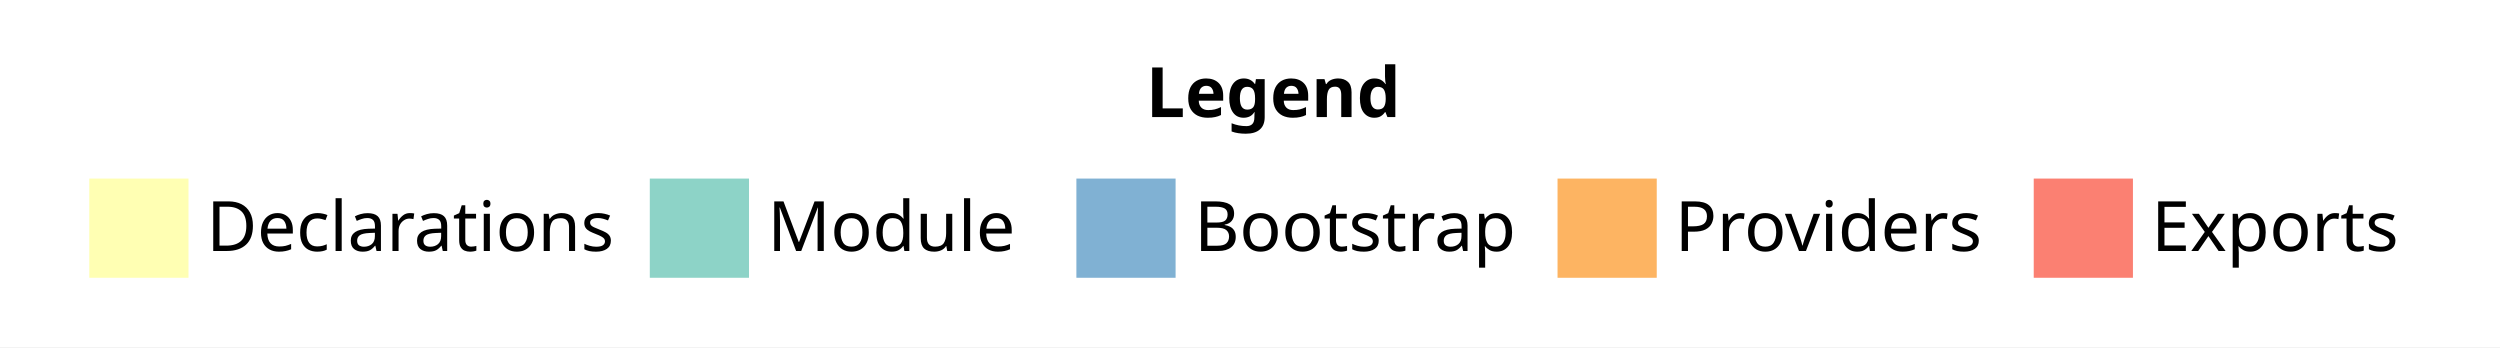
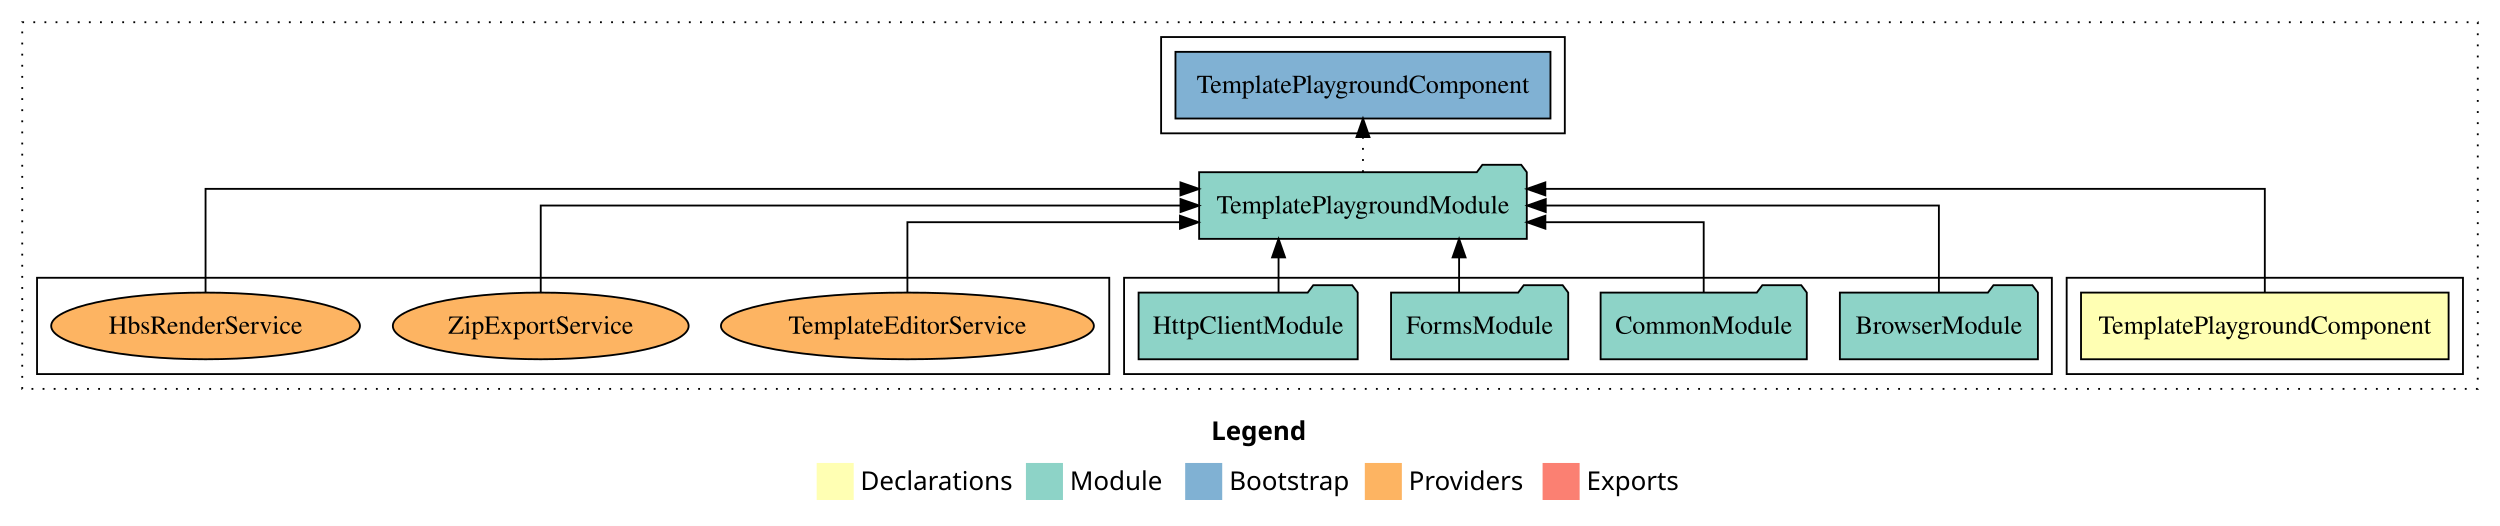
- <svg xmlns="http://www.w3.org/2000/svg" width="504pt" height="70pt" viewBox="0.00 0.00 504.00 70.00">
-   <g id="graph0" class="graph" transform="scale(1 1) rotate(0) translate(4 66)">
-     <polygon fill="white" stroke="transparent" points="-4,4 -4,-66 500,-66 500,4 -4,4" />
-     <text text-anchor="start" x="227.01" y="-42.4" font-family="Times-12" font-weight="bold" font-size="14.00">Legend</text>
-     <polygon fill="#ffffb3" stroke="transparent" points="14,-10 14,-30 34,-30 34,-10 14,-10" />
-     <text text-anchor="start" x="37.63" y="-15.4" font-family="Times-12" font-size="14.00">  Declarations</text>
-     <polygon fill="#8dd3c7" stroke="transparent" points="127,-10 127,-30 147,-30 147,-10 127,-10" />
-     <text text-anchor="start" x="150.73" y="-15.4" font-family="Times-12" font-size="14.00">  Module</text>
-     <polygon fill="#80b1d3" stroke="transparent" points="213,-10 213,-30 233,-30 233,-10 213,-10" />
-     <text text-anchor="start" x="236.78" y="-15.4" font-family="Times-12" font-size="14.00">  Bootstrap</text>
-     <polygon fill="#fdb462" stroke="transparent" points="310,-10 310,-30 330,-30 330,-10 310,-10" />
-     <text text-anchor="start" x="333.67" y="-15.4" font-family="Times-12" font-size="14.00">  Providers</text>
-     <polygon fill="#fb8072" stroke="transparent" points="406,-10 406,-30 426,-30 426,-10 406,-10" />
-     <text text-anchor="start" x="429.73" y="-15.4" font-family="Times-12" font-size="14.00">  Exports</text>
+ <svg xmlns="http://www.w3.org/2000/svg" width="1350pt" height="284pt" viewBox="0.00 0.00 1350.00 284.00">
+   <g id="graph0" class="graph" transform="scale(1 1) rotate(0) translate(4 280)">
+     <polygon fill="white" stroke="transparent" points="-4,4 -4,-280 1346,-280 1346,4 -4,4" />
+     <text text-anchor="start" x="650.01" y="-42.4" font-family="Times-12" font-weight="bold" font-size="14.00">Legend</text>
+     <polygon fill="#ffffb3" stroke="transparent" points="437,-10 437,-30 457,-30 457,-10 437,-10" />
+     <text text-anchor="start" x="460.63" y="-15.4" font-family="Times-12" font-size="14.00">  Declarations</text>
+     <polygon fill="#8dd3c7" stroke="transparent" points="550,-10 550,-30 570,-30 570,-10 550,-10" />
+     <text text-anchor="start" x="573.73" y="-15.4" font-family="Times-12" font-size="14.00">  Module</text>
+     <polygon fill="#80b1d3" stroke="transparent" points="636,-10 636,-30 656,-30 656,-10 636,-10" />
+     <text text-anchor="start" x="659.78" y="-15.4" font-family="Times-12" font-size="14.00">  Bootstrap</text>
+     <polygon fill="#fdb462" stroke="transparent" points="733,-10 733,-30 753,-30 753,-10 733,-10" />
+     <text text-anchor="start" x="756.67" y="-15.4" font-family="Times-12" font-size="14.00">  Providers</text>
+     <polygon fill="#fb8072" stroke="transparent" points="829,-10 829,-30 849,-30 849,-10 829,-10" />
+     <text text-anchor="start" x="852.73" y="-15.4" font-family="Times-12" font-size="14.00">  Exports</text>
+     <g id="clust1" class="cluster">
+       <polygon fill="none" stroke="black" stroke-dasharray="1,5" points="8,-70 8,-268 1334,-268 1334,-70 8,-70" />
+     </g>
+     <g id="clust2" class="cluster">
+       <polygon fill="none" stroke="black" points="1112,-78 1112,-130 1326,-130 1326,-78 1112,-78" />
+     </g>
+     <g id="clust4" class="cluster">
+       <polygon fill="none" stroke="black" points="603,-78 603,-130 1104,-130 1104,-78 603,-78" />
+     </g>
+     <g id="clust6" class="cluster">
+       <polygon fill="none" stroke="black" points="623,-208 623,-260 841,-260 841,-208 623,-208" />
+     </g>
+     <g id="clust7" class="cluster">
+       <polygon fill="none" stroke="black" points="16,-78 16,-130 595,-130 595,-78 16,-78" />
+     </g>
+     <g id="node1" class="node">
+       <polygon fill="#ffffb3" stroke="black" points="1318.25,-122 1119.75,-122 1119.75,-86 1318.25,-86 1318.25,-122" />
+       <text text-anchor="middle" x="1219" y="-99.8" font-family="Times,serif" font-size="14.00">TemplatePlaygroundComponent</text>
+     </g>
+     <g id="node2" class="node">
+       <polygon fill="#8dd3c7" stroke="black" points="820.47,-187 817.47,-191 796.47,-191 793.47,-187 643.53,-187 643.53,-151 820.47,-151 820.47,-187" />
+       <text text-anchor="middle" x="732" y="-164.8" font-family="Times,serif" font-size="14.00">TemplatePlaygroundModule</text>
+     </g>
+     <g id="edge1" class="edge">
+       <path fill="none" stroke="black" d="M1219,-122.29C1219,-144.21 1219,-178 1219,-178 1219,-178 830.47,-178 830.47,-178" />
+       <polygon fill="black" stroke="black" points="830.47,-174.5 820.47,-178 830.47,-181.5 830.47,-174.5" />
+     </g>
+     <g id="node7" class="node">
+       <polygon fill="#80b1d3" stroke="black" points="833.25,-252 630.75,-252 630.75,-216 833.25,-216 833.25,-252" />
+       <text text-anchor="middle" x="732" y="-229.8" font-family="Times,serif" font-size="14.00">TemplatePlaygroundComponent </text>
+     </g>
+     <g id="edge6" class="edge">
+       <path fill="none" stroke="black" stroke-dasharray="1,5" d="M732,-187.11C732,-187.11 732,-205.99 732,-205.99" />
+       <polygon fill="black" stroke="black" points="728.5,-205.99 732,-215.99 735.5,-205.99 728.5,-205.99" />
+     </g>
+     <g id="node3" class="node">
+       <polygon fill="#8dd3c7" stroke="black" points="1096.47,-122 1093.47,-126 1072.47,-126 1069.47,-122 989.53,-122 989.53,-86 1096.47,-86 1096.47,-122" />
+       <text text-anchor="middle" x="1043" y="-99.8" font-family="Times,serif" font-size="14.00">BrowserModule</text>
+     </g>
+     <g id="edge2" class="edge">
+       <path fill="none" stroke="black" d="M1043,-122.11C1043,-141.34 1043,-169 1043,-169 1043,-169 830.7,-169 830.7,-169" />
+       <polygon fill="black" stroke="black" points="830.7,-165.5 820.7,-169 830.7,-172.5 830.7,-165.5" />
+     </g>
+     <g id="node4" class="node">
+       <polygon fill="#8dd3c7" stroke="black" points="971.67,-122 968.67,-126 947.67,-126 944.67,-122 860.33,-122 860.33,-86 971.67,-86 971.67,-122" />
+       <text text-anchor="middle" x="916" y="-99.8" font-family="Times,serif" font-size="14.00">CommonModule</text>
+     </g>
+     <g id="edge3" class="edge">
+       <path fill="none" stroke="black" d="M916,-122.03C916,-138.4 916,-160 916,-160 916,-160 830.5,-160 830.5,-160" />
+       <polygon fill="black" stroke="black" points="830.5,-156.5 820.5,-160 830.5,-163.5 830.5,-156.5" />
+     </g>
+     <g id="node5" class="node">
+       <polygon fill="#8dd3c7" stroke="black" points="842.83,-122 839.83,-126 818.83,-126 815.83,-122 747.17,-122 747.17,-86 842.83,-86 842.83,-122" />
+       <text text-anchor="middle" x="795" y="-99.8" font-family="Times,serif" font-size="14.00">FormsModule</text>
+     </g>
+     <g id="edge4" class="edge">
+       <path fill="none" stroke="black" d="M783.91,-122.11C783.91,-122.11 783.91,-140.99 783.91,-140.99" />
+       <polygon fill="black" stroke="black" points="780.41,-140.99 783.91,-150.99 787.41,-140.99 780.41,-140.99" />
+     </g>
+     <g id="node6" class="node">
+       <polygon fill="#8dd3c7" stroke="black" points="729.16,-122 726.16,-126 705.16,-126 702.16,-122 610.84,-122 610.84,-86 729.16,-86 729.16,-122" />
+       <text text-anchor="middle" x="670" y="-99.8" font-family="Times,serif" font-size="14.00">HttpClientModule</text>
+     </g>
+     <g id="edge5" class="edge">
+       <path fill="none" stroke="black" d="M686.42,-122.11C686.42,-122.11 686.42,-140.99 686.42,-140.99" />
+       <polygon fill="black" stroke="black" points="682.92,-140.99 686.42,-150.99 689.92,-140.99 682.92,-140.99" />
+     </g>
+     <g id="node8" class="node">
+       <ellipse fill="#fdb462" stroke="black" cx="486" cy="-104" rx="100.7" ry="18" />
+       <text text-anchor="middle" x="486" y="-99.8" font-family="Times,serif" font-size="14.00">TemplateEditorService</text>
+     </g>
+     <g id="edge7" class="edge">
+       <path fill="none" stroke="black" d="M486,-122.03C486,-138.4 486,-160 486,-160 486,-160 633.19,-160 633.19,-160" />
+       <polygon fill="black" stroke="black" points="633.19,-163.5 643.19,-160 633.19,-156.5 633.19,-163.5" />
+     </g>
+     <g id="node9" class="node">
+       <ellipse fill="#fdb462" stroke="black" cx="288" cy="-104" rx="79.87" ry="18" />
+       <text text-anchor="middle" x="288" y="-99.8" font-family="Times,serif" font-size="14.00">ZipExportService</text>
+     </g>
+     <g id="edge8" class="edge">
+       <path fill="none" stroke="black" d="M288,-122.11C288,-141.34 288,-169 288,-169 288,-169 633.48,-169 633.48,-169" />
+       <polygon fill="black" stroke="black" points="633.48,-172.5 643.48,-169 633.48,-165.5 633.48,-172.5" />
+     </g>
+     <g id="node10" class="node">
+       <ellipse fill="#fdb462" stroke="black" cx="107" cy="-104" rx="83.37" ry="18" />
+       <text text-anchor="middle" x="107" y="-99.8" font-family="Times,serif" font-size="14.00">HbsRenderService</text>
+     </g>
+     <g id="edge9" class="edge">
+       <path fill="none" stroke="black" d="M107,-122.29C107,-144.21 107,-178 107,-178 107,-178 633.45,-178 633.45,-178" />
+       <polygon fill="black" stroke="black" points="633.45,-181.5 643.45,-178 633.45,-174.5 633.45,-181.5" />
+     </g>
  </g>
</svg>
